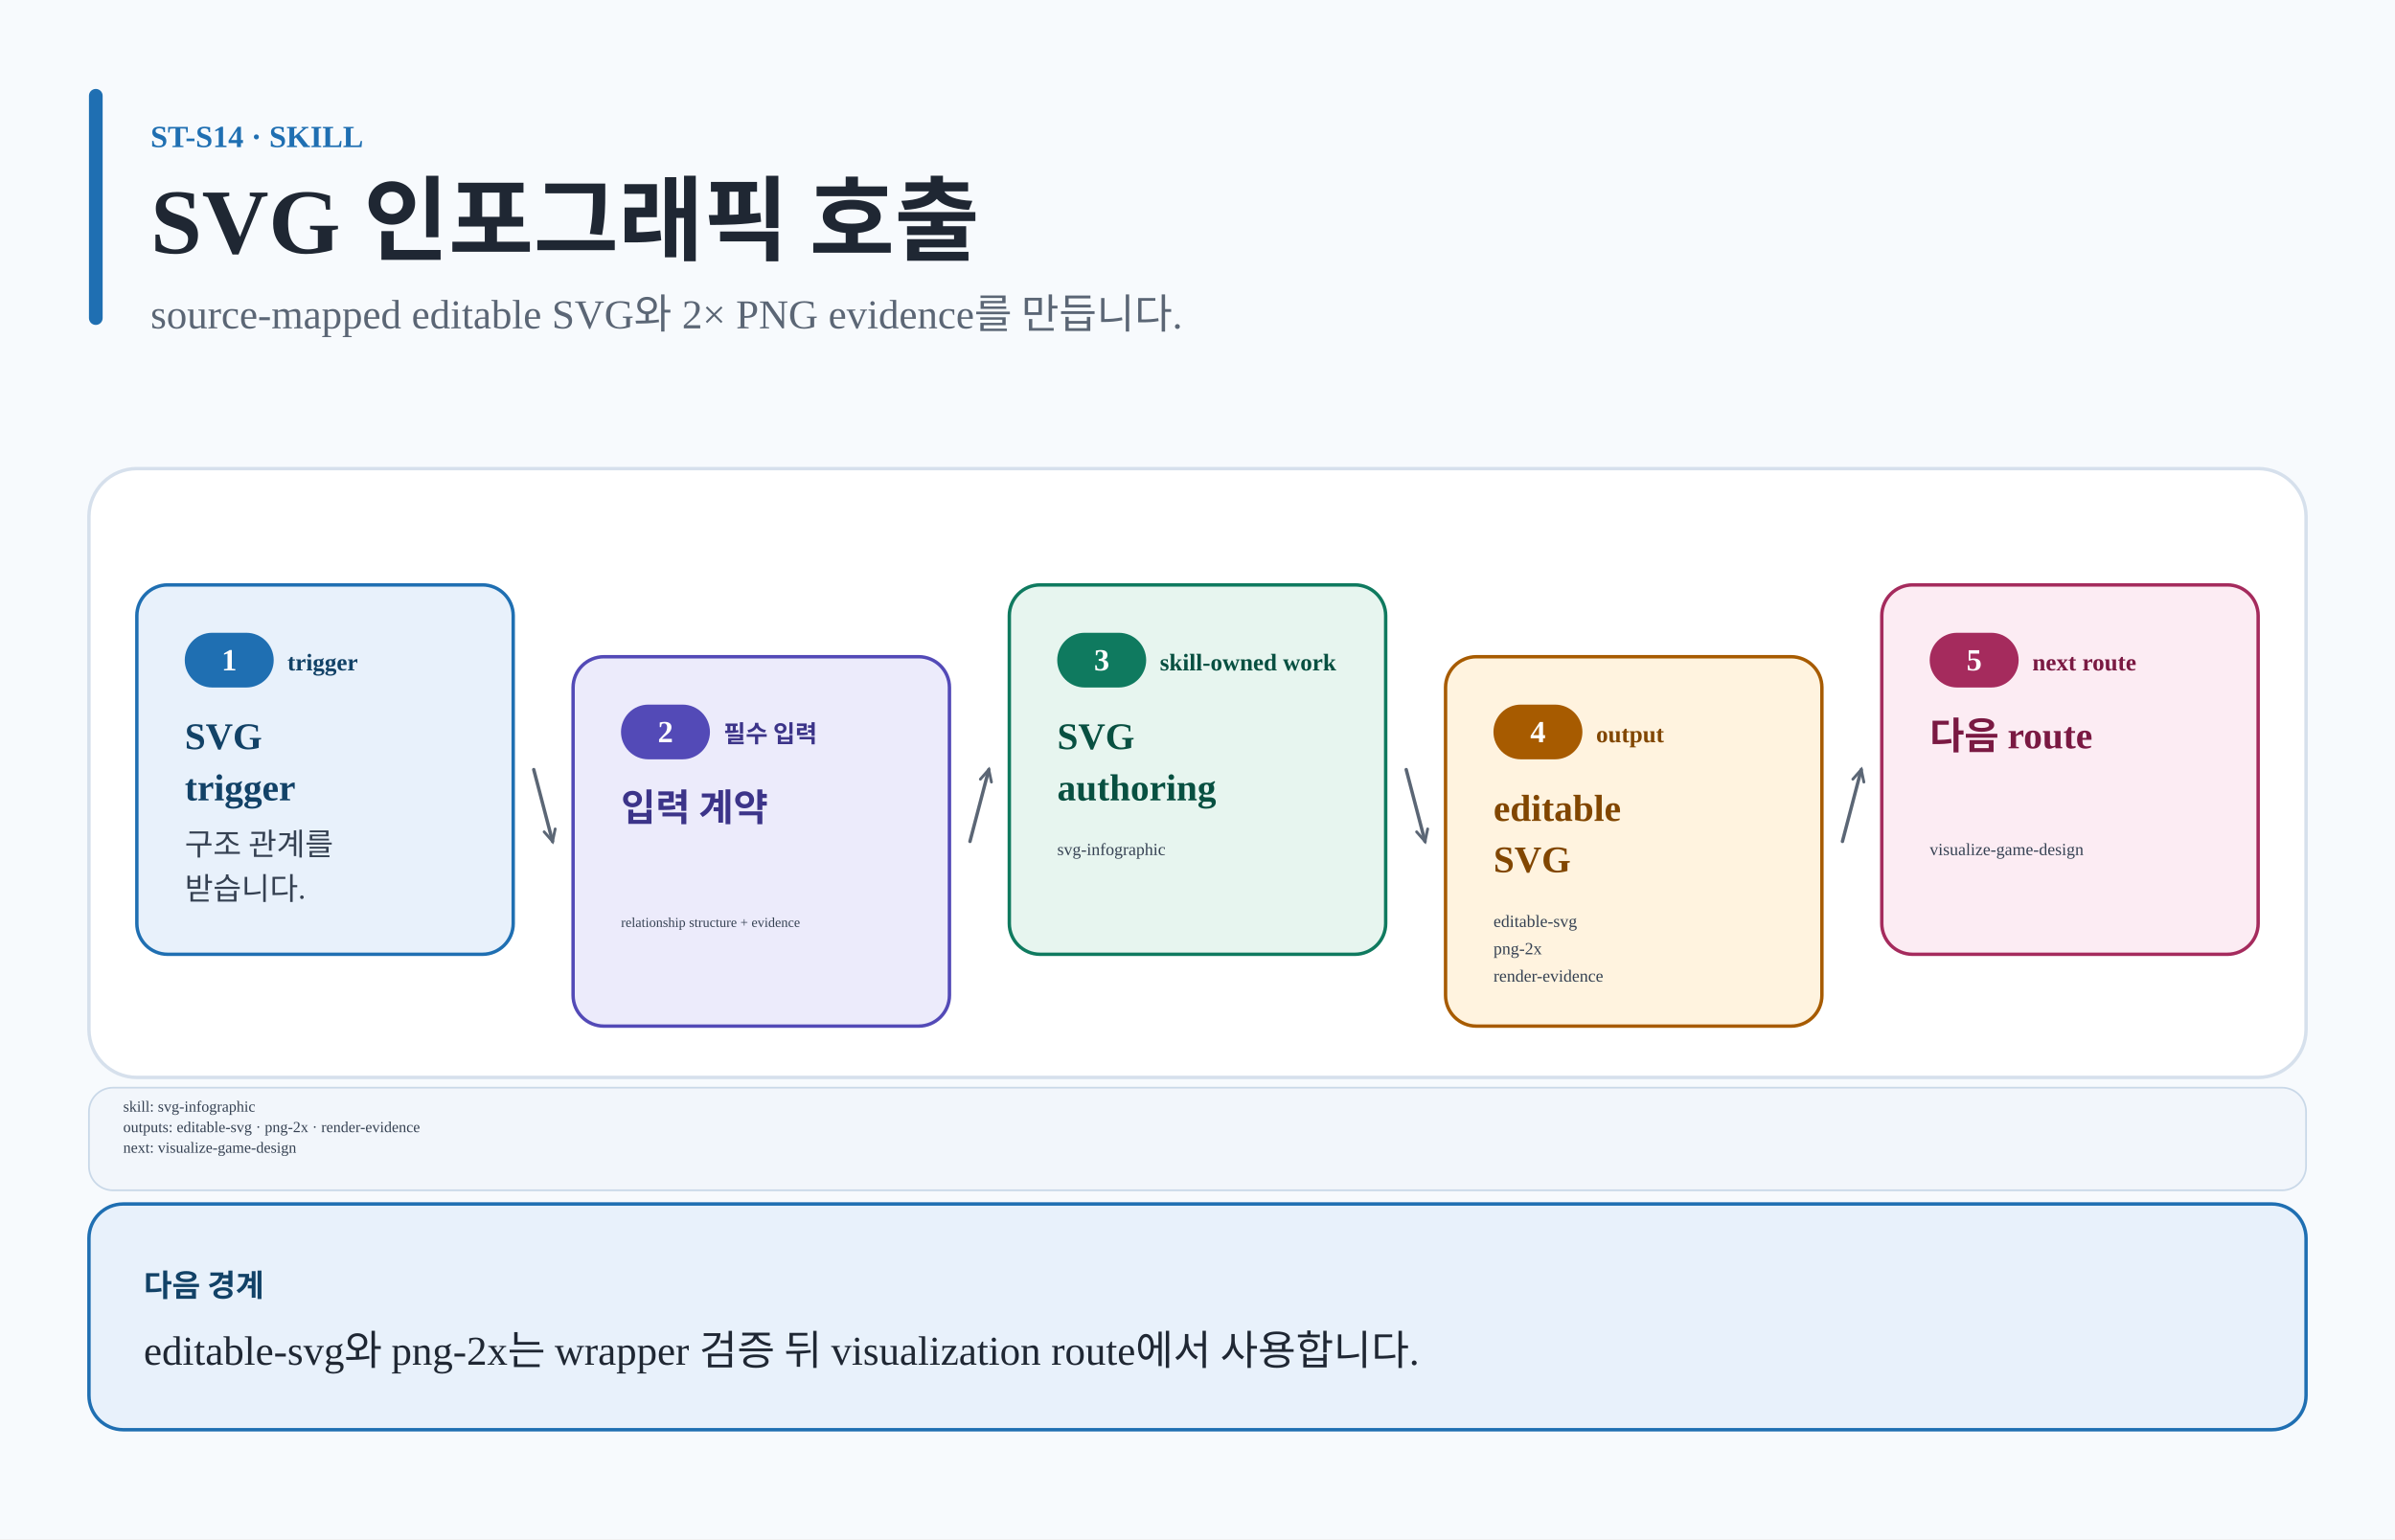
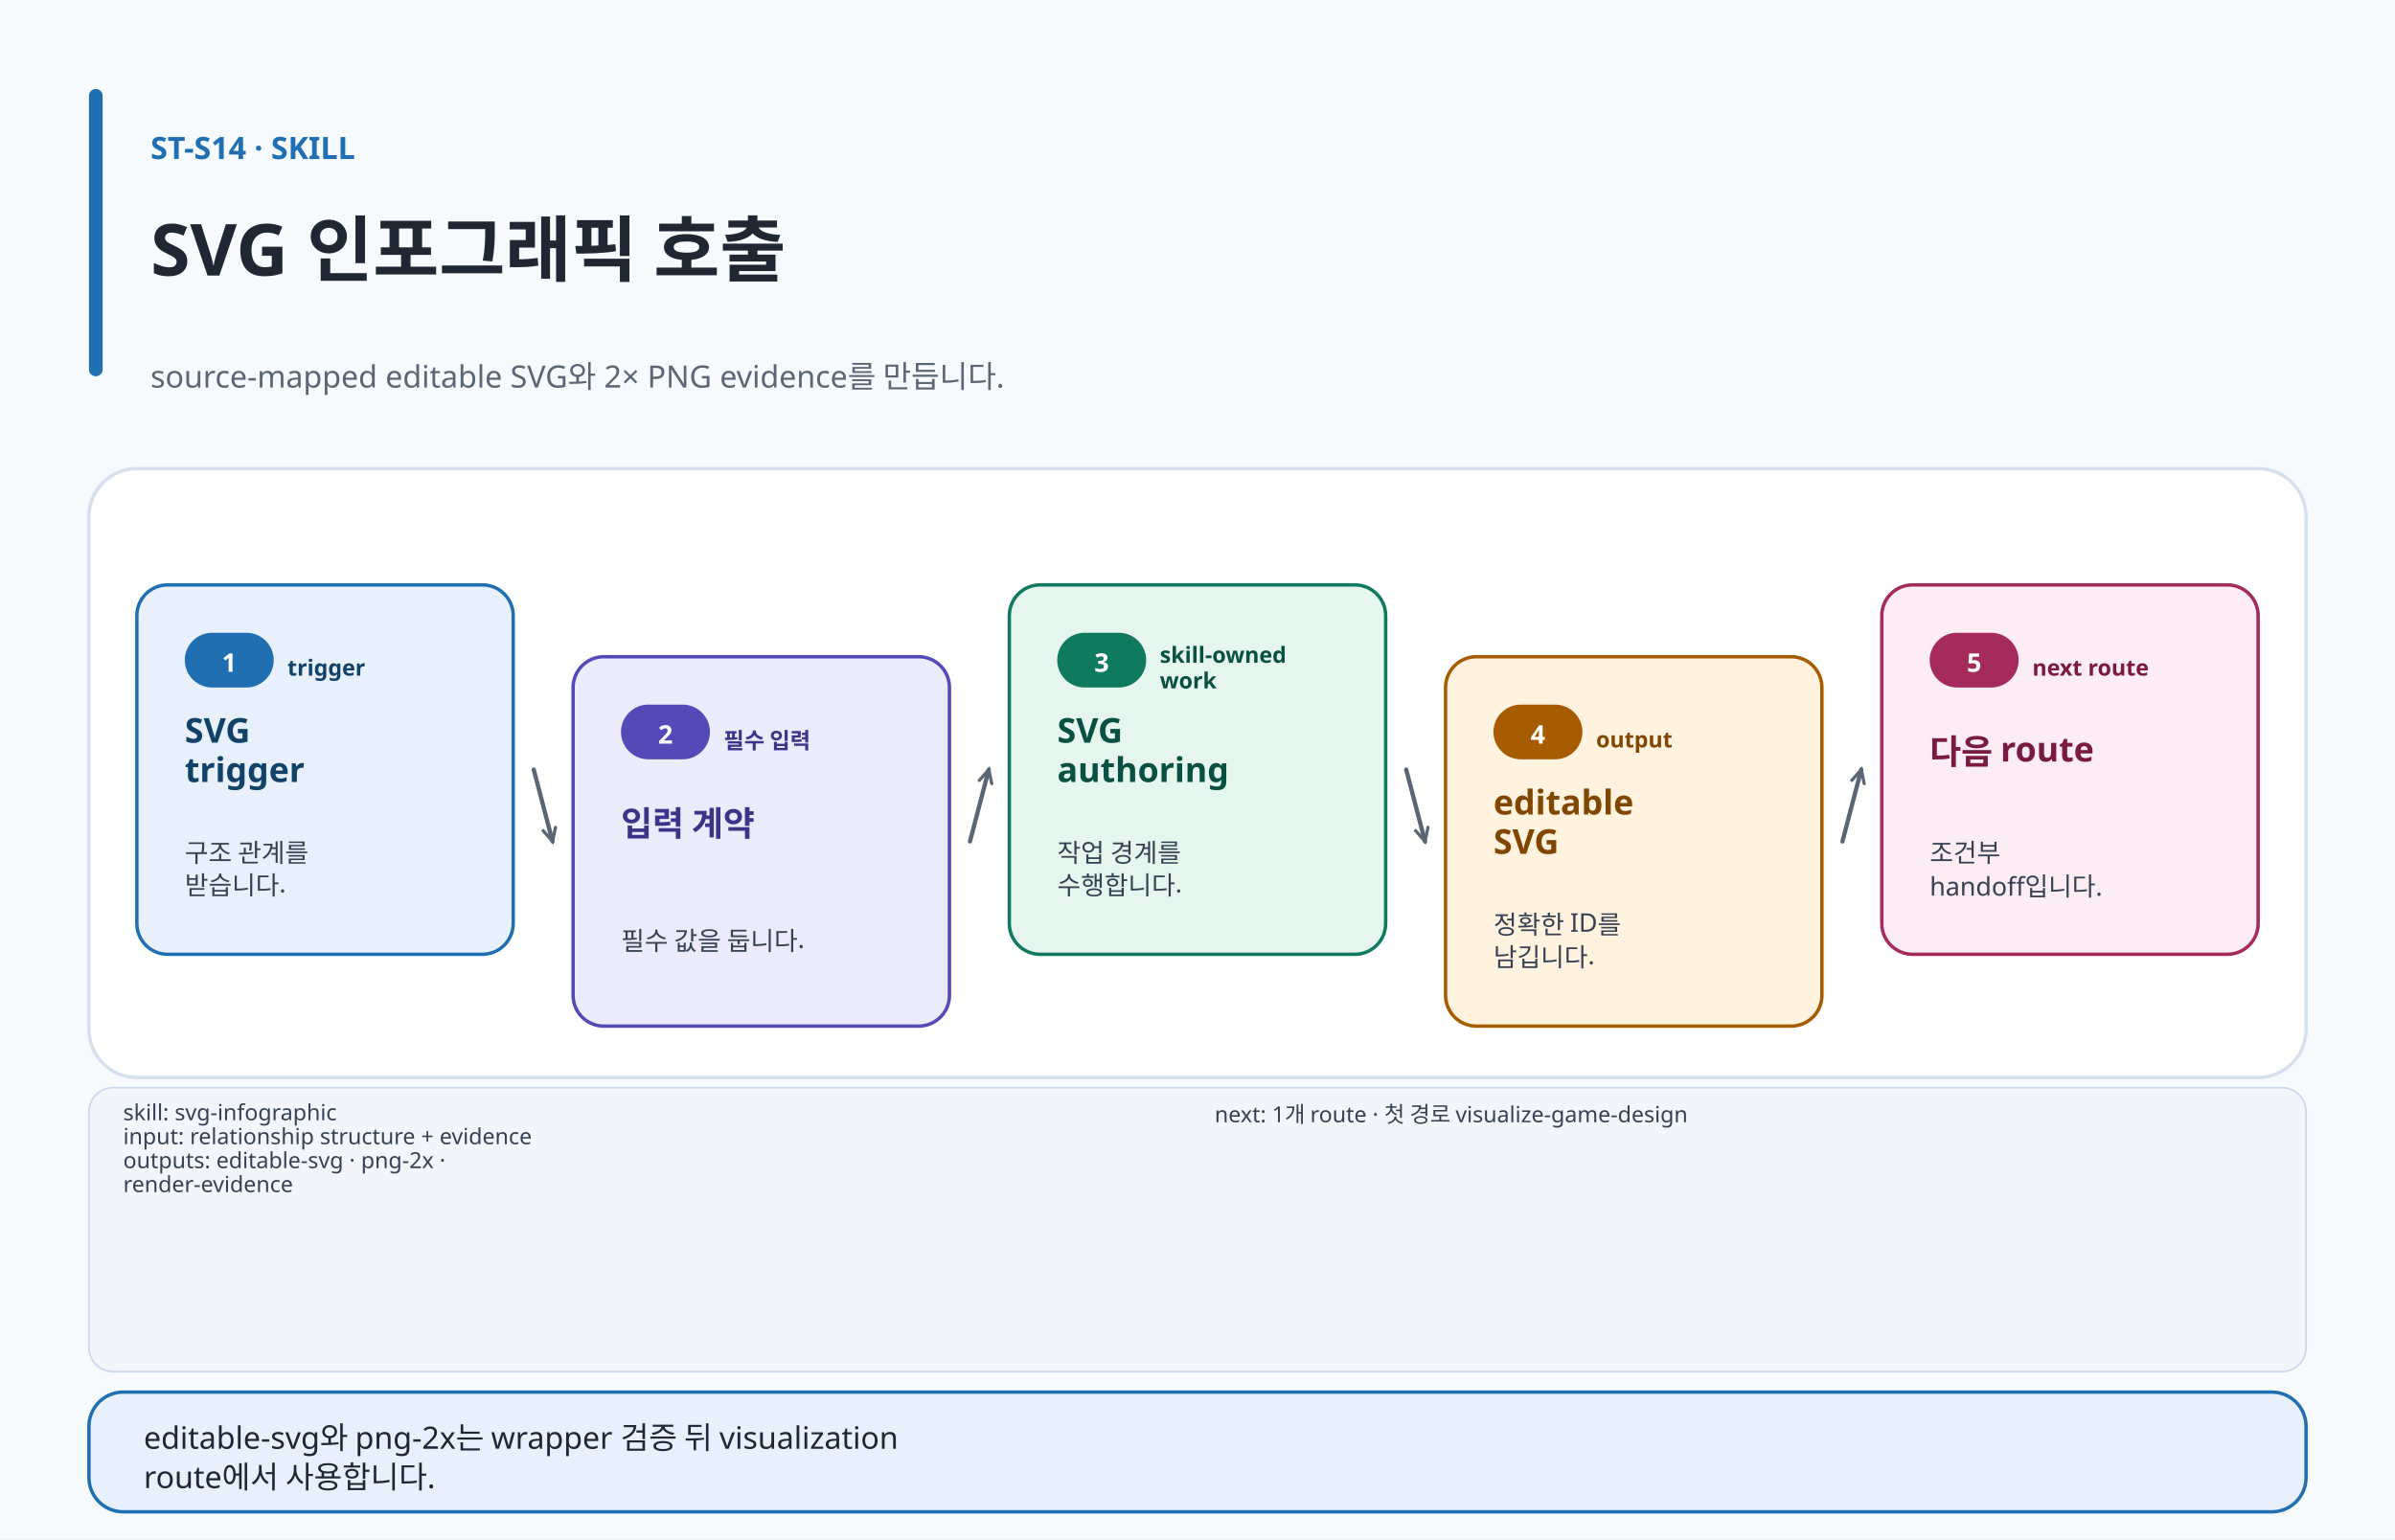
- <svg xmlns="http://www.w3.org/2000/svg" viewBox="0 0 1400 900" width="1400" height="900" role="img" aria-label="SVG 인포그래픽 직접 호출 흐름">
+ <svg xmlns="http://www.w3.org/2000/svg" viewBox="0 0 1400 900" width="1400" height="900" role="img" aria-label="SVG 인포그래픽 직접 호출 흐름" style="font-family:Pretendard,'Apple SD Gothic Neo','Malgun Gothic','Noto Sans KR',sans-serif">
  <defs>
-     <marker id="open-arrow" viewBox="0 0 12 12" refX="10" refY="6" markerWidth="10" markerHeight="10" markerUnits="userSpaceOnUse" orient="auto">
+     <marker id="open-arrow" viewBox="0 0 12 12" refX="10" refY="6" markerWidth="11.25" markerHeight="11.25" markerUnits="userSpaceOnUse" orient="auto">
      <path d="M 2 2 L 10 6 L 2 10" fill="none" stroke="#5B6675" stroke-width="2" stroke-linecap="round" />
    </marker>
  </defs>
  <rect width="1400" height="900" fill="#F7FAFD" />
-   <rect x="52" y="52" width="8" height="138" rx="4" fill="#1F6FB2" />
-   <text x="88" y="86" fill="#1F6FB2" font-size="18" font-weight="700">ST-S14 · SKILL</text>
-   <text x="88" y="148" fill="#1F2733" font-size="54" font-weight="700">SVG 인포그래픽 호출</text>
-   <text x="88" y="192" fill="#5B6675" font-size="24">source-mapped editable SVG와 2× PNG evidence를 만듭니다.</text>
+   <rect x="52" y="52" width="8" height="168" rx="4" fill="#1F6FB2" />
+   <text data-text-role="eyebrow" x="88" y="86" text-anchor="start" dominant-baseline="central" fill="#1F6FB2" font-size="18" font-weight="700">
+     <tspan x="88" dy="0">ST-S14 · SKILL</tspan>
+   </text>
+   <text data-text-role="title" x="88" y="141" text-anchor="start" dominant-baseline="central" fill="#1F2733" font-size="42" font-weight="700">
+     <tspan x="88" dy="0">SVG 인포그래픽 호출</tspan>
+   </text>
+   <text data-text-role="description" x="88" y="218" text-anchor="start" dominant-baseline="central" fill="#5B6675" font-size="18" font-weight="400">
+     <tspan x="88" dy="0">source-mapped editable SVG와 2× PNG evidence를 만듭니다.</tspan>
+   </text>
  <rect x="52" y="274" width="1296" height="356" rx="28" fill="#FFFFFF" stroke="#D6E0EC" stroke-width="2" />
-   <path d="M 312 450 L 323 492" fill="none" stroke="#5B6675" stroke-width="2" stroke-linecap="round" marker-end="url(#open-arrow)" />
-   <path d="M 567 492 L 578 450" fill="none" stroke="#5B6675" stroke-width="2" stroke-linecap="round" marker-end="url(#open-arrow)" />
-   <path d="M 822 450 L 833 492" fill="none" stroke="#5B6675" stroke-width="2" stroke-linecap="round" marker-end="url(#open-arrow)" />
-   <path d="M 1077 492 L 1088 450" fill="none" stroke="#5B6675" stroke-width="2" stroke-linecap="round" marker-end="url(#open-arrow)" />
+   <path d="M 312 450 L 323 492" fill="none" stroke="#5B6675" stroke-width="2.5" stroke-linecap="round" marker-end="url(#open-arrow)" />
+   <path d="M 567 492 L 578 450" fill="none" stroke="#5B6675" stroke-width="2.5" stroke-linecap="round" marker-end="url(#open-arrow)" />
+   <path d="M 822 450 L 833 492" fill="none" stroke="#5B6675" stroke-width="2.5" stroke-linecap="round" marker-end="url(#open-arrow)" />
+   <path d="M 1077 492 L 1088 450" fill="none" stroke="#5B6675" stroke-width="2.5" stroke-linecap="round" marker-end="url(#open-arrow)" />
  <g aria-label="읽기 순서 1: SVG trigger">
    <rect x="80" y="342" width="220" height="216" rx="18" fill="#E8F1FB" stroke="#1F6FB2" stroke-width="2" />
    <rect x="108" y="370" width="52" height="32" rx="16" fill="#1F6FB2" />
-     <text x="134" y="392" text-anchor="middle" fill="#FFFFFF" font-size="18" font-weight="700">1</text>
-     <text x="168" y="392" fill="#124267" font-size="14" font-weight="700">trigger</text>
-     <text x="108" y="438" fill="#124267" font-size="22" font-weight="700">SVG</text>
-     <text x="108" y="468" fill="#124267" font-size="22" font-weight="700">trigger</text>
-     <text x="108" y="500" fill="#354152" font-size="18" font-weight="400">구조 관계를</text>
-     <text x="108" y="526" fill="#354152" font-size="18" font-weight="400">받습니다.</text>
+     <text data-text-role="caption" x="134" y="387" text-anchor="middle" dominant-baseline="central" fill="#FFFFFF" font-size="15" font-weight="700">
+       <tspan x="134" dy="0">1</tspan>
+     </text>
+     <text data-text-role="caption" x="168" y="390" text-anchor="start" dominant-baseline="central" fill="#124267" font-size="13" font-weight="700">
+       <tspan x="168" dy="0">trigger</tspan>
+     </text>
+     <text data-text-role="card-title" x="108" y="426.5" text-anchor="start" dominant-baseline="central" fill="#124267" font-size="20" font-weight="700">
+       <tspan x="108" dy="0">SVG</tspan>
+       <tspan x="108" dy="23">trigger</tspan>
+     </text>
+     <text data-text-role="card-body" x="108" y="497.5" text-anchor="start" dominant-baseline="central" fill="#354152" font-size="15" font-weight="400">
+       <tspan x="108" dy="0">구조 관계를</tspan>
+       <tspan x="108" dy="19">받습니다.</tspan>
+     </text>
  </g>
  <g aria-label="읽기 순서 2: 입력 계약">
    <rect x="335" y="384" width="220" height="216" rx="18" fill="#ECEBFB" stroke="#534AB7" stroke-width="2" />
    <rect x="363" y="412" width="52" height="32" rx="16" fill="#534AB7" />
-     <text x="389" y="434" text-anchor="middle" fill="#FFFFFF" font-size="18" font-weight="700">2</text>
-     <text x="423" y="434" fill="#3C3489" font-size="14" font-weight="700">필수 입력</text>
-     <text x="363" y="480" fill="#3C3489" font-size="22" font-weight="700">입력 계약</text>
-     <text x="363" y="542" fill="#354152" font-size="8" textLength="164" lengthAdjust="spacingAndGlyphs">relationship structure + evidence</text>
+     <text data-text-role="caption" x="389" y="429" text-anchor="middle" dominant-baseline="central" fill="#FFFFFF" font-size="15" font-weight="700">
+       <tspan x="389" dy="0">2</tspan>
+     </text>
+     <text data-text-role="caption" x="423" y="432" text-anchor="start" dominant-baseline="central" fill="#3C3489" font-size="13" font-weight="700">
+       <tspan x="423" dy="0">필수 입력</tspan>
+     </text>
+     <text data-text-role="card-title" x="363" y="480" text-anchor="start" dominant-baseline="central" fill="#3C3489" font-size="20" font-weight="700">
+       <tspan x="363" dy="0">입력 계약</tspan>
+     </text>
+     <text data-text-role="card-body" x="363" y="549" text-anchor="start" dominant-baseline="central" fill="#354152" font-size="15" font-weight="400">
+       <tspan x="363" dy="0">필수 값을 둡니다.</tspan>
+     </text>
  </g>
  <g aria-label="읽기 순서 3: SVG authoring">
    <rect x="590" y="342" width="220" height="216" rx="18" fill="#E7F5EF" stroke="#0F7A5F" stroke-width="2" />
    <rect x="618" y="370" width="52" height="32" rx="16" fill="#0F7A5F" />
-     <text x="644" y="392" text-anchor="middle" fill="#FFFFFF" font-size="18" font-weight="700">3</text>
-     <text x="678" y="392" fill="#085041" font-size="14" font-weight="700">skill-owned work</text>
-     <text x="618" y="438" fill="#085041" font-size="22" font-weight="700">SVG</text>
-     <text x="618" y="468" fill="#085041" font-size="22" font-weight="700">authoring</text>
-     <text x="618" y="500" fill="#354152" font-size="10" textLength="164" lengthAdjust="spacingAndGlyphs">svg-infographic</text>
+     <text data-text-role="caption" x="644" y="387" text-anchor="middle" dominant-baseline="central" fill="#FFFFFF" font-size="15" font-weight="700">
+       <tspan x="644" dy="0">3</tspan>
+     </text>
+     <text data-text-role="caption" x="678" y="382.5" text-anchor="start" dominant-baseline="central" fill="#085041" font-size="13" font-weight="700">
+       <tspan x="678" dy="0">skill-owned</tspan>
+       <tspan x="678" dy="15">work</tspan>
+     </text>
+     <text data-text-role="card-title" x="618" y="426.5" text-anchor="start" dominant-baseline="central" fill="#085041" font-size="20" font-weight="700">
+       <tspan x="618" dy="0">SVG</tspan>
+       <tspan x="618" dy="23">authoring</tspan>
+     </text>
+     <text data-text-role="card-body" x="618" y="497.5" text-anchor="start" dominant-baseline="central" fill="#354152" font-size="15" font-weight="400">
+       <tspan x="618" dy="0">작업 경계를</tspan>
+       <tspan x="618" dy="19">수행합니다.</tspan>
+     </text>
  </g>
  <g aria-label="읽기 순서 4: editable SVG">
    <rect x="845" y="384" width="220" height="216" rx="18" fill="#FFF3DF" stroke="#A75B00" stroke-width="2" />
    <rect x="873" y="412" width="52" height="32" rx="16" fill="#A75B00" />
-     <text x="899" y="434" text-anchor="middle" fill="#FFFFFF" font-size="18" font-weight="700">4</text>
-     <text x="933" y="434" fill="#814600" font-size="14" font-weight="700">output</text>
-     <text x="873" y="480" fill="#814600" font-size="22" font-weight="700">editable</text>
-     <text x="873" y="510" fill="#814600" font-size="22" font-weight="700">SVG</text>
-     <text x="873" y="542" fill="#354152" font-size="10" textLength="164" lengthAdjust="spacingAndGlyphs">editable-svg</text>
-     <text x="873" y="558" fill="#354152" font-size="10" textLength="164" lengthAdjust="spacingAndGlyphs">png-2x</text>
-     <text x="873" y="574" fill="#354152" font-size="10" textLength="164" lengthAdjust="spacingAndGlyphs">render-evidence</text>
+     <text data-text-role="caption" x="899" y="429" text-anchor="middle" dominant-baseline="central" fill="#FFFFFF" font-size="15" font-weight="700">
+       <tspan x="899" dy="0">4</tspan>
+     </text>
+     <text data-text-role="caption" x="933" y="432" text-anchor="start" dominant-baseline="central" fill="#814600" font-size="13" font-weight="700">
+       <tspan x="933" dy="0">output</tspan>
+     </text>
+     <text data-text-role="card-title" x="873" y="468.5" text-anchor="start" dominant-baseline="central" fill="#814600" font-size="20" font-weight="700">
+       <tspan x="873" dy="0">editable</tspan>
+       <tspan x="873" dy="23">SVG</tspan>
+     </text>
+     <text data-text-role="card-body" x="873" y="539.5" text-anchor="start" dominant-baseline="central" fill="#354152" font-size="15" font-weight="400">
+       <tspan x="873" dy="0">정확한 ID를</tspan>
+       <tspan x="873" dy="19">남깁니다.</tspan>
+     </text>
  </g>
  <g aria-label="읽기 순서 5: 다음 route">
    <rect x="1100" y="342" width="220" height="216" rx="18" fill="#FCECF3" stroke="#A52B5D" stroke-width="2" />
    <rect x="1128" y="370" width="52" height="32" rx="16" fill="#A52B5D" />
-     <text x="1154" y="392" text-anchor="middle" fill="#FFFFFF" font-size="18" font-weight="700">5</text>
-     <text x="1188" y="392" fill="#7A1942" font-size="14" font-weight="700">next route</text>
-     <text x="1128" y="438" fill="#7A1942" font-size="22" font-weight="700">다음 route</text>
-     <text x="1128" y="500" fill="#354152" font-size="10" textLength="164" lengthAdjust="spacingAndGlyphs">visualize-game-design</text>
+     <text data-text-role="caption" x="1154" y="387" text-anchor="middle" dominant-baseline="central" fill="#FFFFFF" font-size="15" font-weight="700">
+       <tspan x="1154" dy="0">5</tspan>
+     </text>
+     <text data-text-role="caption" x="1188" y="390" text-anchor="start" dominant-baseline="central" fill="#7A1942" font-size="13" font-weight="700">
+       <tspan x="1188" dy="0">next route</tspan>
+     </text>
+     <text data-text-role="card-title" x="1128" y="438" text-anchor="start" dominant-baseline="central" fill="#7A1942" font-size="20" font-weight="700">
+       <tspan x="1128" dy="0">다음 route</tspan>
+     </text>
+     <text data-text-role="card-body" x="1128" y="497.5" text-anchor="start" dominant-baseline="central" fill="#354152" font-size="15" font-weight="400">
+       <tspan x="1128" dy="0">조건부</tspan>
+       <tspan x="1128" dy="19">handoff입니다.</tspan>
+     </text>
  </g>
-   <rect x="52" y="636" width="1296" height="60" rx="14" fill="#F2F6FB" stroke="#C9D8E8" stroke-width="1" />
-   <text x="72" y="650" fill="#354152" font-size="9">skill: svg-infographic</text>
-   <text x="72" y="662" fill="#354152" font-size="9">outputs: editable-svg · png-2x · render-evidence</text>
-   <text x="72" y="674" fill="#354152" font-size="9">next: visualize-game-design</text>
-   <rect x="52" y="704" width="1296" height="132" rx="20" fill="#E8F1FB" stroke="#1F6FB2" stroke-width="2" />
-   <text x="84" y="758" fill="#124267" font-size="18" font-weight="700">다음 경계</text>
-   <text x="84" y="798" fill="#1F2733" font-size="24">editable-svg와 png-2x는 wrapper 검증 뒤 visualization route에서 사용합니다.</text>
+   <rect x="52" y="636" width="1296" height="166" rx="14" fill="#F2F6FB" stroke="#C9D8E8" stroke-width="1" />
+   <text data-text-role="semantic-rail" x="72" y="650" text-anchor="start" dominant-baseline="central" fill="#354152" font-size="13" font-weight="400">
+     <tspan x="72" dy="0">skill: svg-infographic</tspan>
+   </text>
+   <text data-text-role="semantic-rail" x="72" y="664" text-anchor="start" dominant-baseline="central" fill="#354152" font-size="13" font-weight="400">
+     <tspan x="72" dy="0">input: relationship structure + evidence</tspan>
+   </text>
+   <text data-text-role="semantic-rail" x="72" y="678" text-anchor="start" dominant-baseline="central" fill="#354152" font-size="13" font-weight="400">
+     <tspan x="72" dy="0">outputs: editable-svg · png-2x ·</tspan>
+     <tspan x="72" dy="14">render-evidence</tspan>
+   </text>
+   <text data-text-role="semantic-rail" x="710" y="650" text-anchor="start" dominant-baseline="central" fill="#354152" font-size="13" font-weight="400">
+     <tspan x="710" dy="0">next: 1개 route · 첫 경로 visualize-game-design</tspan>
+   </text>
+   <rect x="52" y="814" width="1296" height="70" rx="20" fill="#E8F1FB" stroke="#1F6FB2" stroke-width="2" />
+   <text data-text-role="footer" x="84" y="838.5" text-anchor="start" dominant-baseline="central" fill="#1F2733" font-size="18" font-weight="400">
+     <tspan x="84" dy="0">editable-svg와 png-2x는 wrapper 검증 뒤 visualization</tspan>
+     <tspan x="84" dy="23">route에서 사용합니다.</tspan>
+   </text>
</svg>
